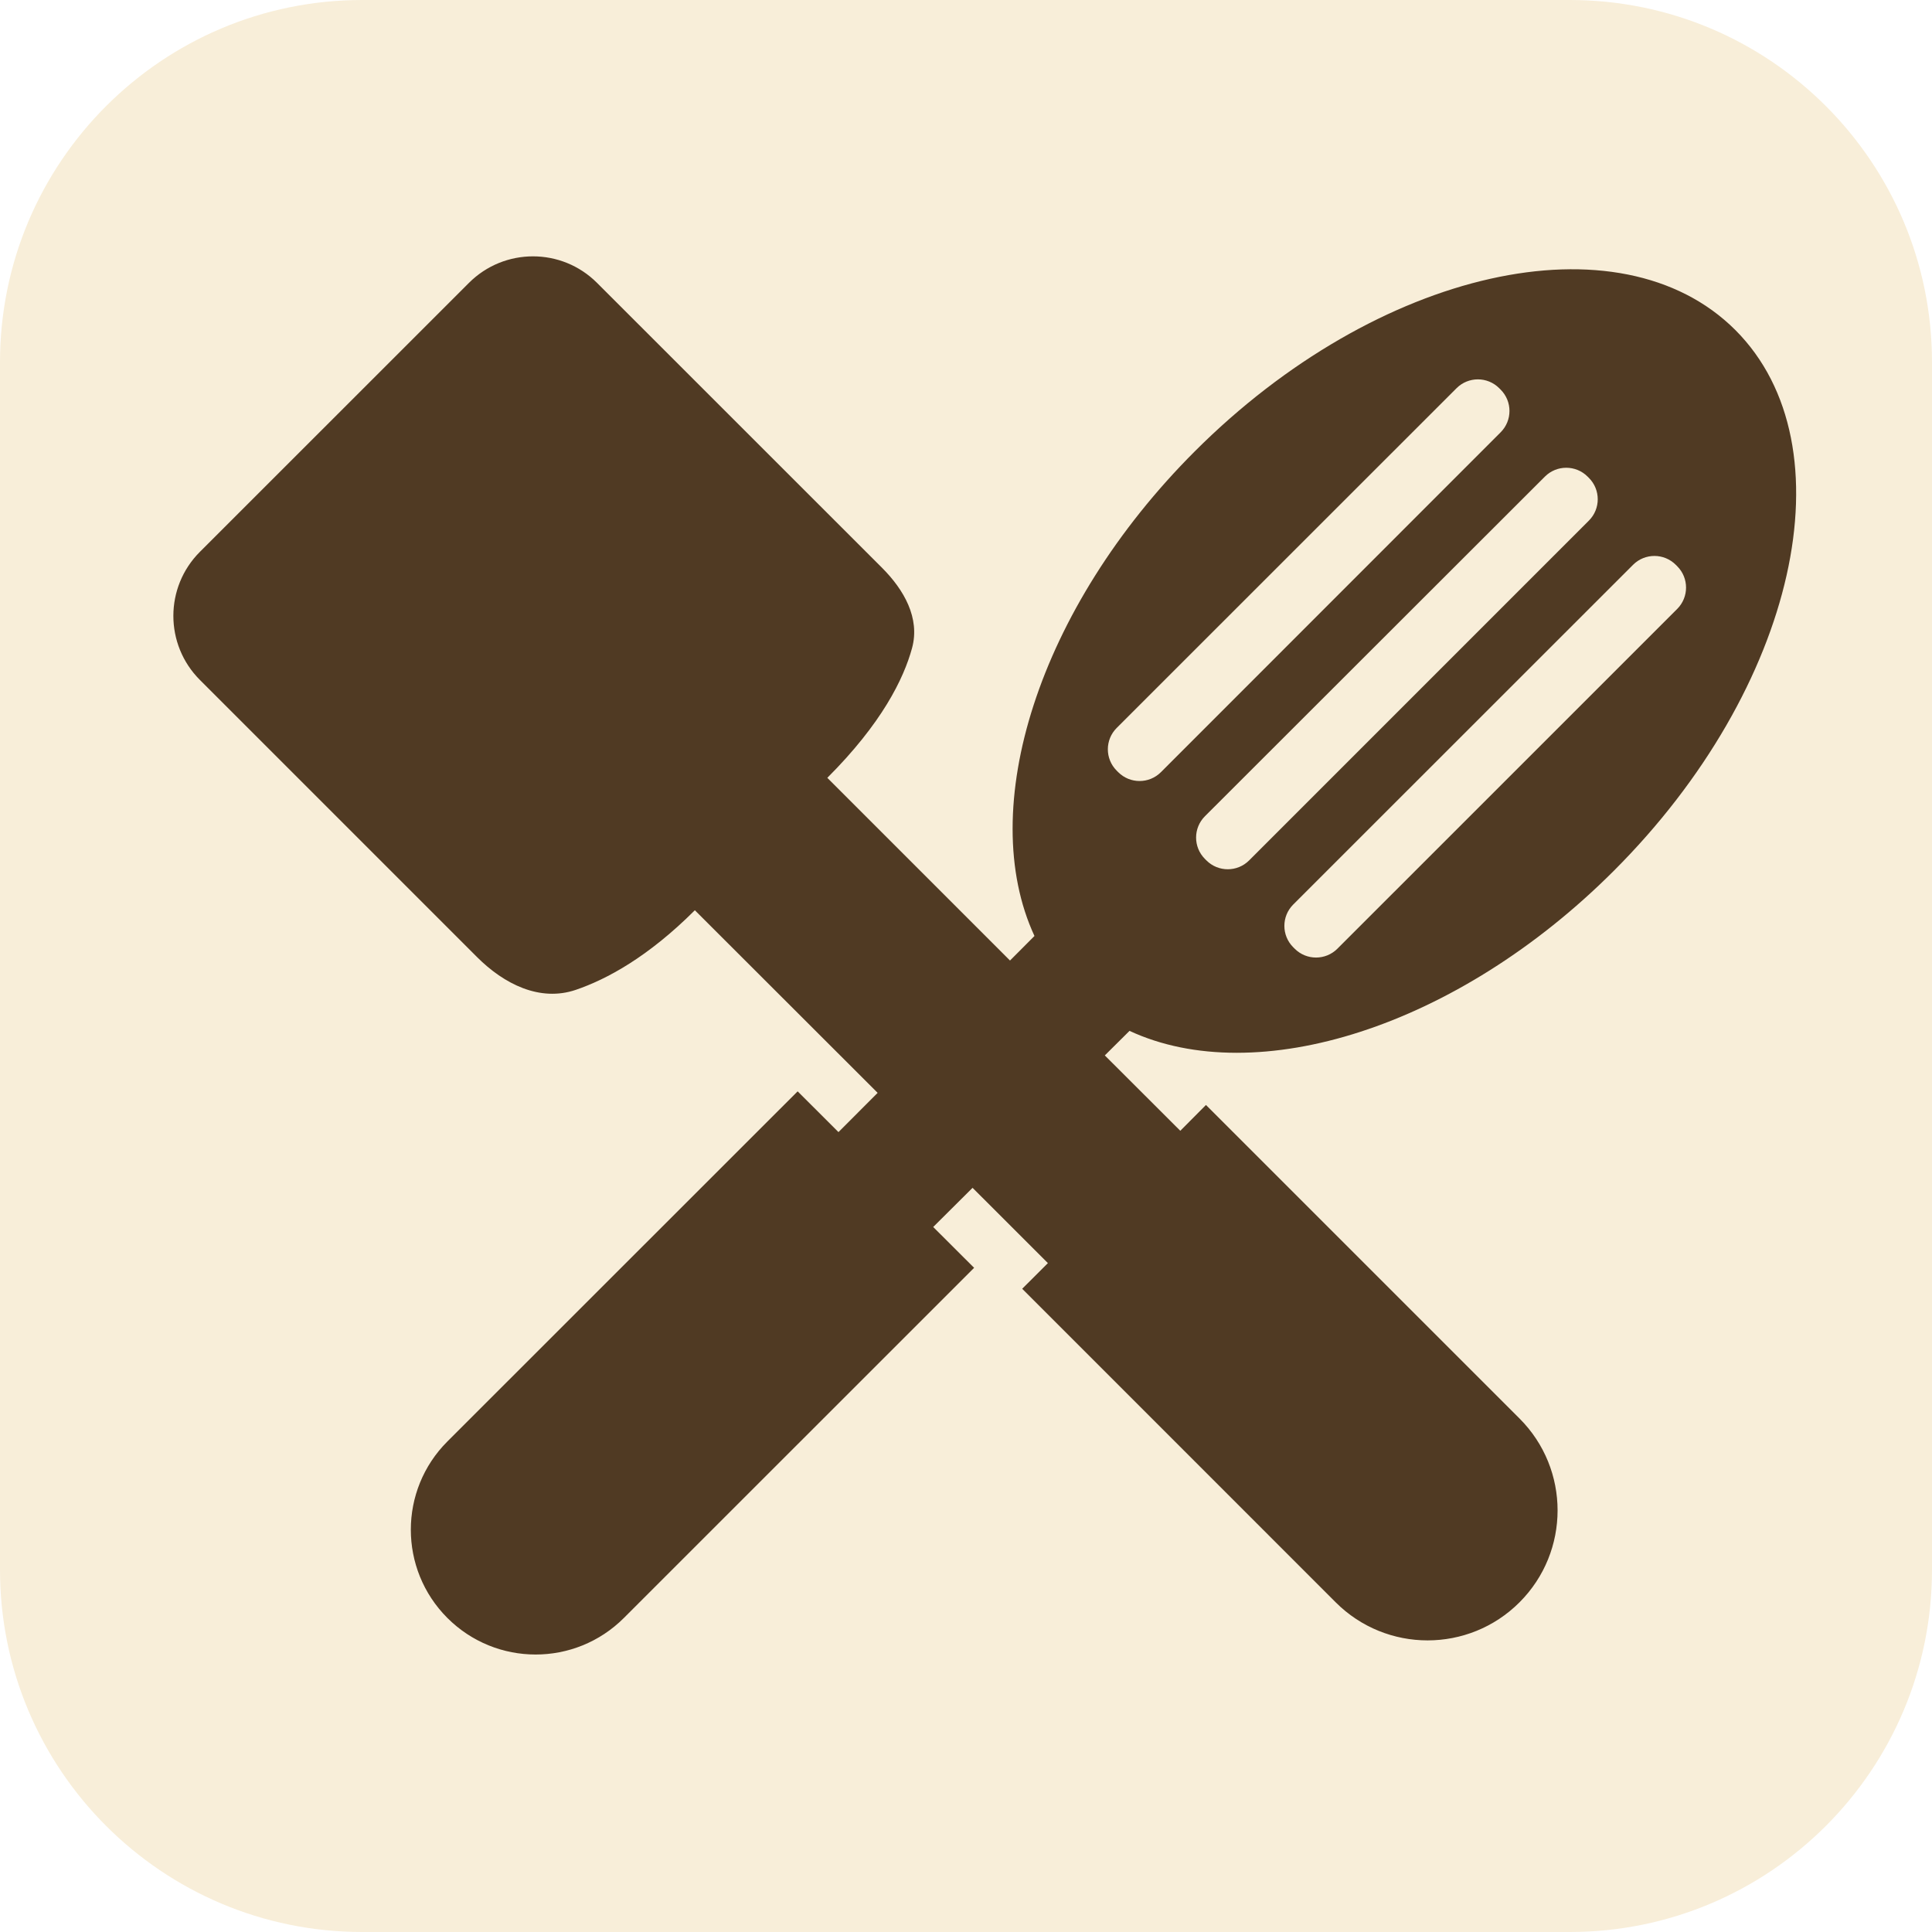
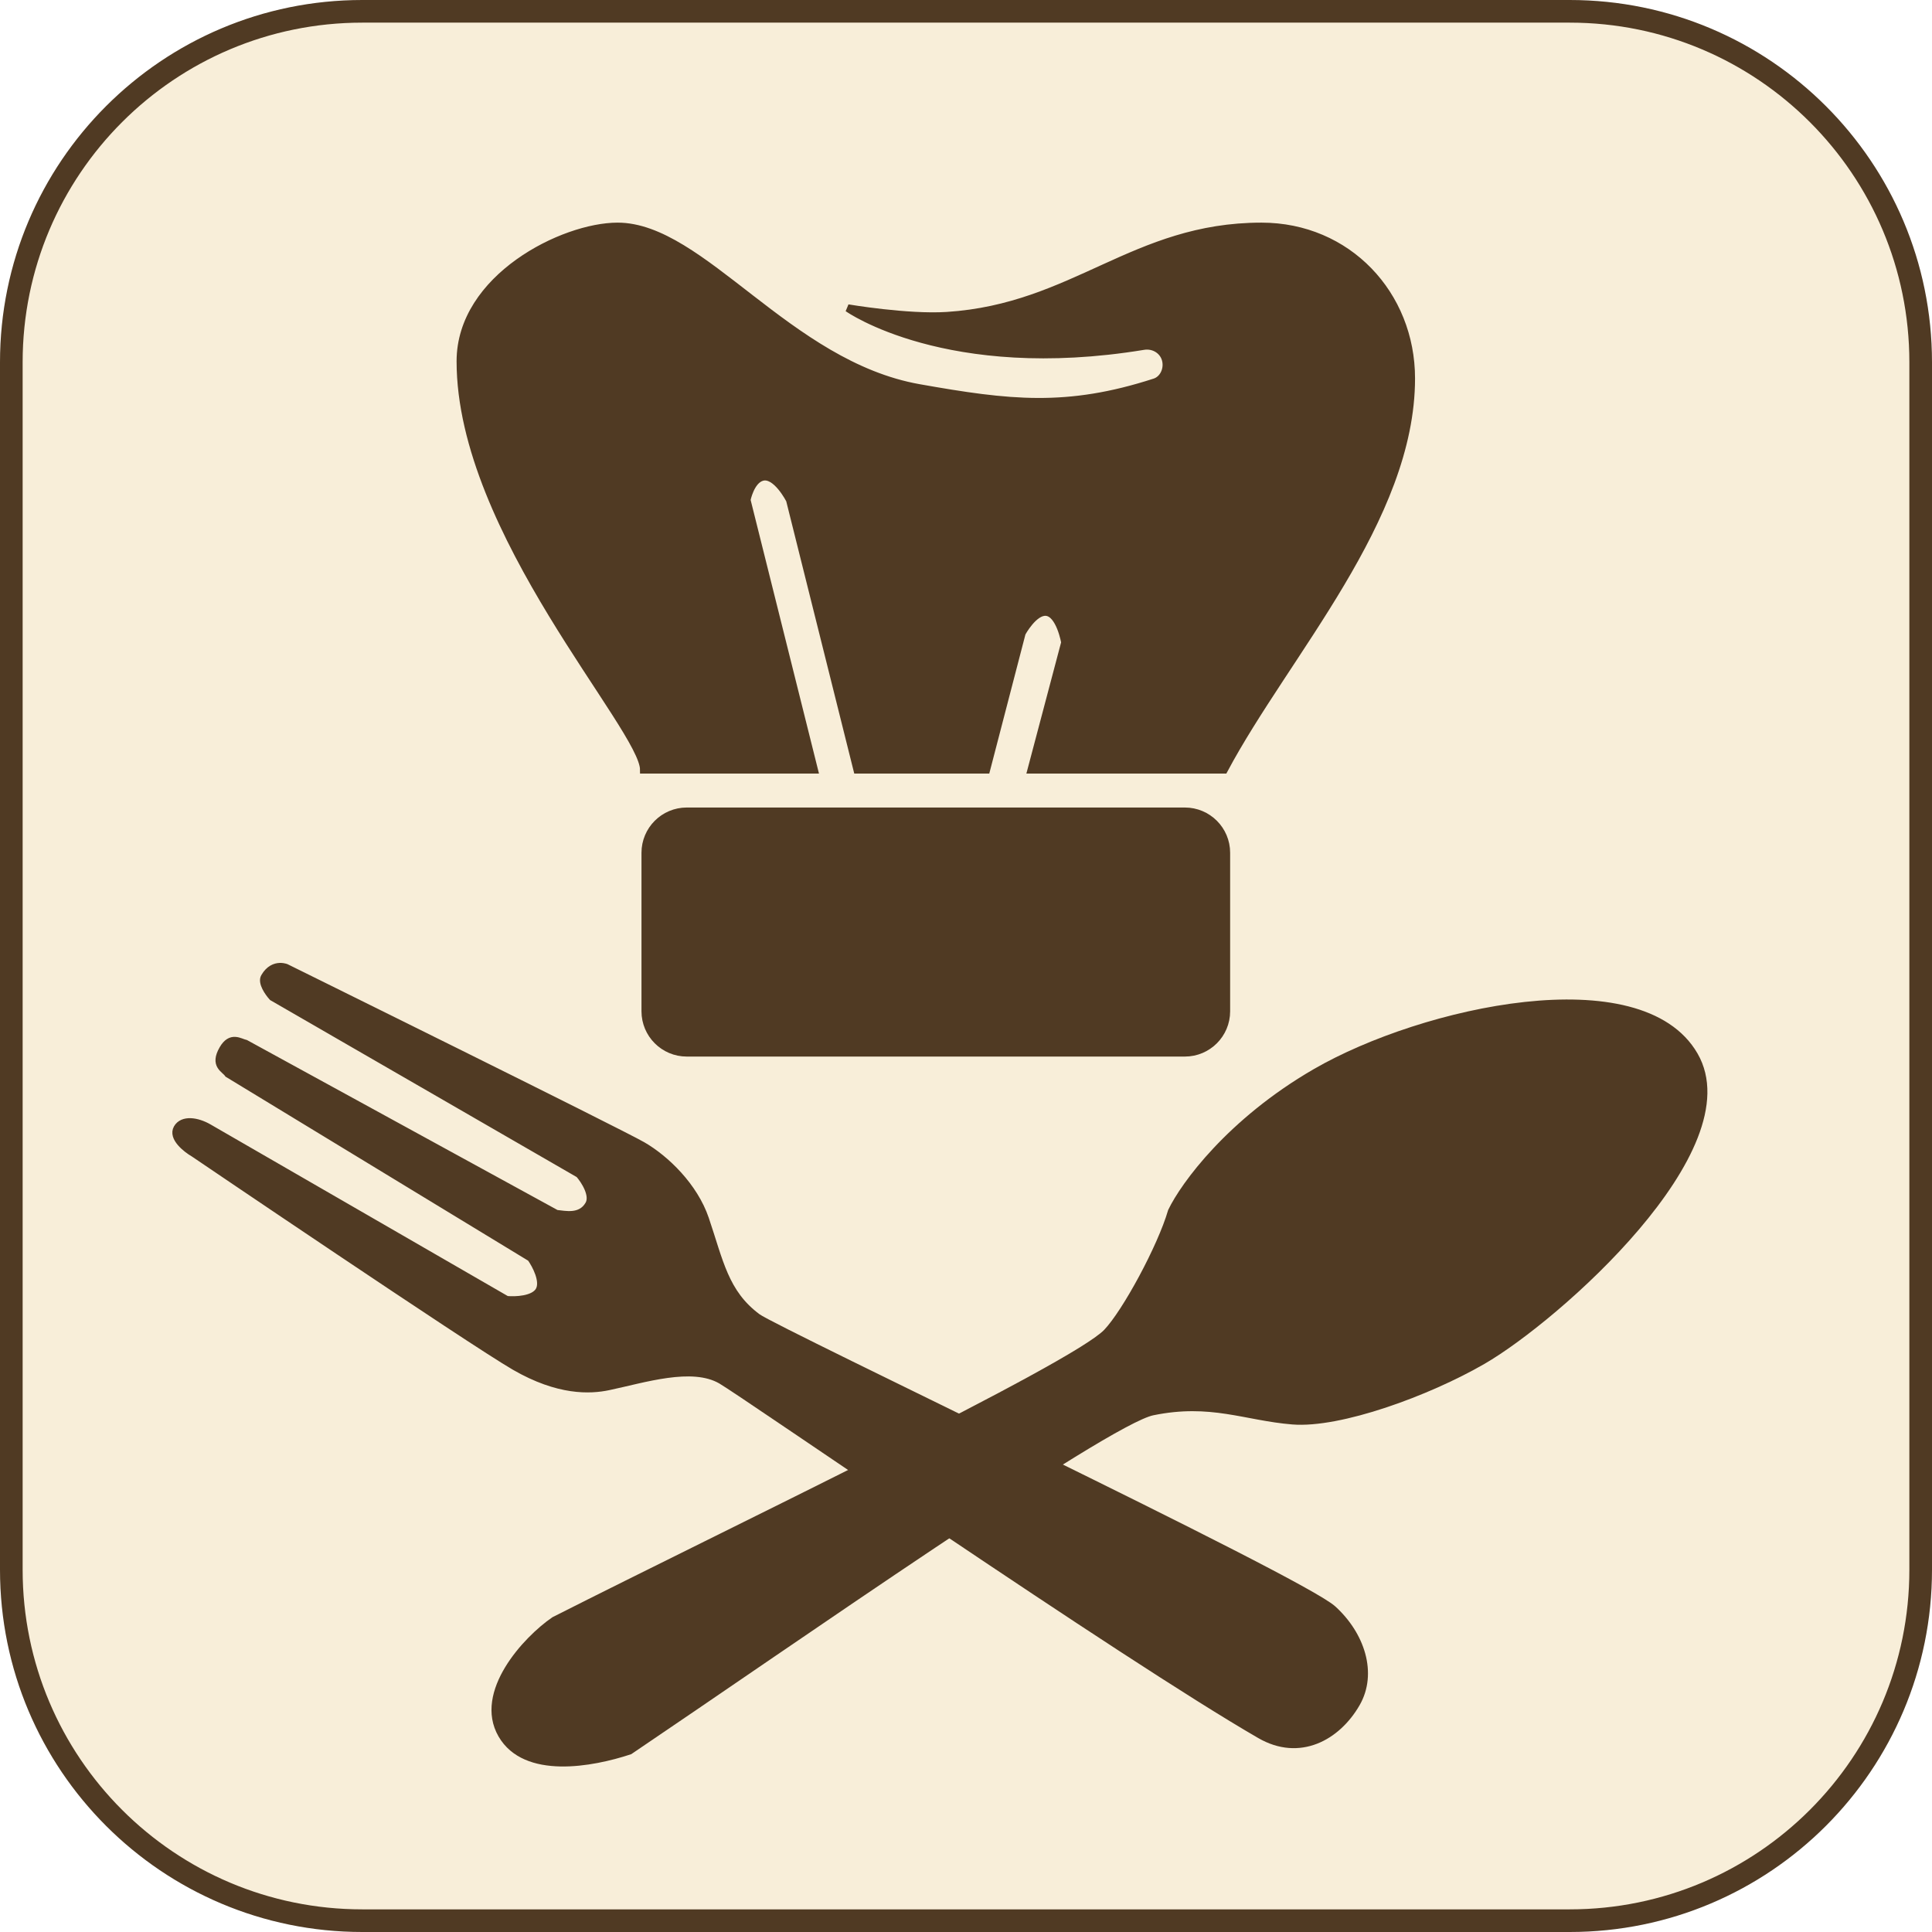
<svg xmlns="http://www.w3.org/2000/svg" width="256" height="256" viewBox="0 0 256 256" fill="none">
-   <rect width="256" height="256" rx="48" fill="#F8EED9" />
-   <path d="M213.857 115.369C238.076 91.161 245.276 59.086 229.943 43.731C214.605 28.409 182.519 35.598 158.305 59.817C137.502 80.626 129.277 107.204 137.073 124.022L133.831 127.275L109.623 103.067C116.84 95.856 119.744 89.948 120.852 85.873C121.933 81.899 119.777 78.137 116.864 75.226L79.108 37.481C74.422 32.797 66.826 32.797 62.14 37.481L26.488 73.122C21.8 77.808 21.8 85.407 26.487 90.094L63.216 126.823C66.777 130.385 71.529 132.785 76.296 131.16C80.394 129.763 85.88 126.802 92.072 120.612L116.292 144.809L111.103 150.009L105.692 144.609L59.283 191C52.825 197.455 52.822 207.922 59.274 214.382V214.382C65.73 220.846 76.204 220.85 82.665 214.391L129.076 167.993L123.654 162.582L128.87 157.393L138.852 167.369L135.447 170.769L176.984 212.314C183.711 219.043 194.62 219.042 201.346 212.313V212.313C208.07 205.586 208.069 194.682 201.343 187.957L159.796 146.414L156.396 149.835L146.393 139.848L149.668 136.595C166.465 144.403 193.053 136.189 213.857 115.369ZM222.243 75.033C223.801 76.595 223.799 79.125 222.239 80.686L177.21 125.709C175.65 127.269 173.12 127.271 171.558 125.713L171.362 125.517C169.796 123.956 169.794 121.42 171.358 119.856L216.392 74.837C217.955 73.274 220.491 73.276 222.052 74.841L222.243 75.033ZM210.535 63.322C212.1 64.883 212.101 67.418 210.538 68.981L165.514 114.01C163.95 115.574 161.413 115.572 159.852 114.005L159.655 113.807C158.097 112.244 158.1 109.714 159.662 108.154L204.709 63.15C206.27 61.59 208.8 61.59 210.362 63.149L210.535 63.322ZM192.999 51.439C194.562 49.877 197.095 49.878 198.657 51.441L198.843 51.627C200.404 53.19 200.403 55.721 198.842 57.282L153.827 102.317C152.264 103.88 149.729 103.879 148.167 102.315L147.965 102.111C146.405 100.549 146.406 98.018 147.968 96.457L192.999 51.439Z" fill="#503A23" />
+   <rect x="1.5" y="1.5" width="253" height="253" rx="46.5" fill="#F8EED9" stroke="#503A23" stroke-width="3" />
+   <path d="M176.598 213.231C180.321 216.614 182.025 221.707 179.712 225.714C177.149 230.153 172.189 232.878 166.988 229.876C148.797 219.373 98.652 184.668 95.556 182.88C91.686 180.646 85.324 182.727 80.626 183.713C78.188 184.225 74.024 184.422 68.218 181.07C62.413 177.719 25.698 152.822 25.698 152.822C24.666 152.227 22.78 150.727 23.491 149.494C24.203 148.261 26.107 148.538 27.655 149.432L67.133 172.224C68.273 172.335 70.732 172.247 71.444 171.014C72.156 169.781 71.002 167.608 70.336 166.676L30.232 142.289C29.764 141.608 28.296 141.171 29.542 139.014C30.61 137.164 31.781 138.115 32.545 138.281L73.718 160.819C74.858 160.93 76.961 161.459 78.028 159.61C78.74 158.377 77.468 156.409 76.743 155.579L36.104 132.117C35.578 131.539 34.632 130.198 35.059 129.458C36.163 127.545 37.821 128.188 37.903 128.219C37.87 128.203 37.853 128.194 37.853 128.194C37.898 128.217 37.913 128.223 37.903 128.219C39.567 129.041 82.089 150.035 85.124 151.788C88.221 153.576 91.976 157.218 93.439 161.52C95.352 167.145 96.021 171.348 100.361 174.558C102.892 176.43 172.302 209.329 176.598 213.231Z" fill="#503A23" />
+   <path d="M179.712 225.714C182.025 221.707 180.321 216.614 176.598 213.231C172.302 209.329 102.892 176.43 100.361 174.558C96.021 171.348 95.352 167.145 93.439 161.52C91.976 157.218 88.221 153.576 85.124 151.788C82.028 150 37.853 128.194 37.853 128.194C38.253 128.394 36.305 127.301 35.059 129.458C34.632 130.198 35.578 131.539 36.104 132.117L76.743 155.579C77.468 156.409 78.74 158.377 78.028 159.61C76.961 161.459 74.858 160.93 73.718 160.819L32.545 138.281C31.781 138.115 30.61 137.164 29.542 139.014C28.296 141.171 29.764 141.608 30.232 142.289L70.336 166.676C71.002 167.608 72.156 169.781 71.444 171.014C70.732 172.247 68.273 172.335 67.133 172.224L27.655 149.432C26.107 148.538 24.203 148.261 23.491 149.494C22.78 150.727 24.666 152.227 25.698 152.822C25.698 152.822 62.413 177.719 68.218 181.07C74.024 184.422 78.188 184.225 80.626 183.713C85.324 182.727 91.686 180.646 95.556 182.88C98.652 184.668 148.797 219.373 166.988 229.876C172.189 232.878 177.149 230.153 179.712 225.714Z" stroke="#503A23" />
+   <path d="M152.719 187.043C146.527 188.316 104.449 217.788 83.422 231.983C78.424 233.636 69.623 235.264 66.491 229.839C63.288 224.291 69.711 217.295 73.456 214.721C96.626 202.988 142.282 181.15 146.668 176.562C149.187 173.928 153.865 165.283 155.257 160.507C156.895 157.096 163.012 148.632 174.376 142.071C188.581 133.87 217.382 127.516 224.5 139.846C231.619 152.175 206.184 174.669 196.443 180.292C189.126 184.517 177.517 188.753 171.273 188.249C165.029 187.744 160.458 185.451 152.719 187.043Z" fill="#503A23" stroke="#503A23" />
+   <rect x="85.5" y="107.5" width="77" height="32" rx="5.5" fill="#503A23" stroke="#503A23" />
+   <path d="M107.878 102H85.307C85.307 96.462 61 70.531 61 47.874C61 36.797 74.642 30 81.835 30C92.996 30 104.396 48.317 121.768 51.399C133.704 53.516 141.362 54.42 153.02 50.643C154.072 50.303 154.722 49.087 154.508 47.874C154.261 46.478 152.911 45.633 151.532 45.86C125.488 50.14 112.343 40.825 112.343 40.825C112.343 40.825 120.268 42.172 125.488 41.832C142.351 40.733 150.26 30 167.157 30C178.567 30 187 39.017 187 50.14C187 68.769 170.382 86.643 162.197 102H136.65L141.114 85.133C141.114 85.133 140.453 81.282 138.634 81.105C136.992 80.945 135.409 83.874 135.409 83.874L130.697 102H113.583L104.654 66.252C104.654 66.252 102.831 62.633 100.933 63.231C99.441 63.7 98.949 66.252 98.949 66.252L107.878 102Z" fill="#503A23" stroke="#503A23" />
</svg>
